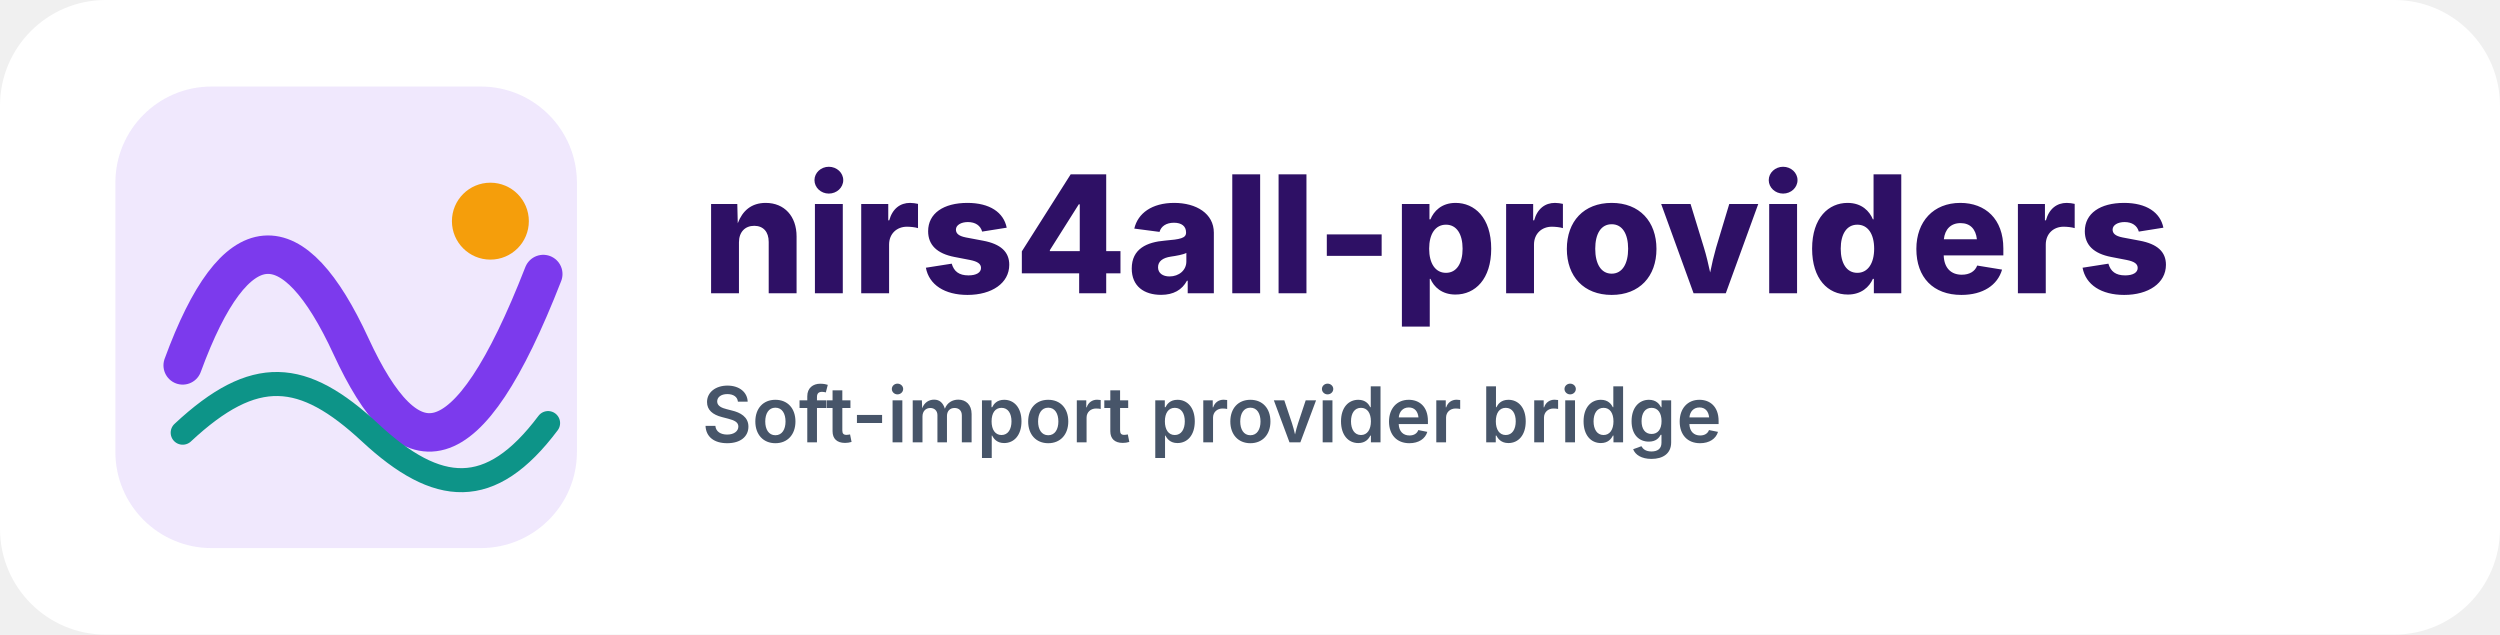
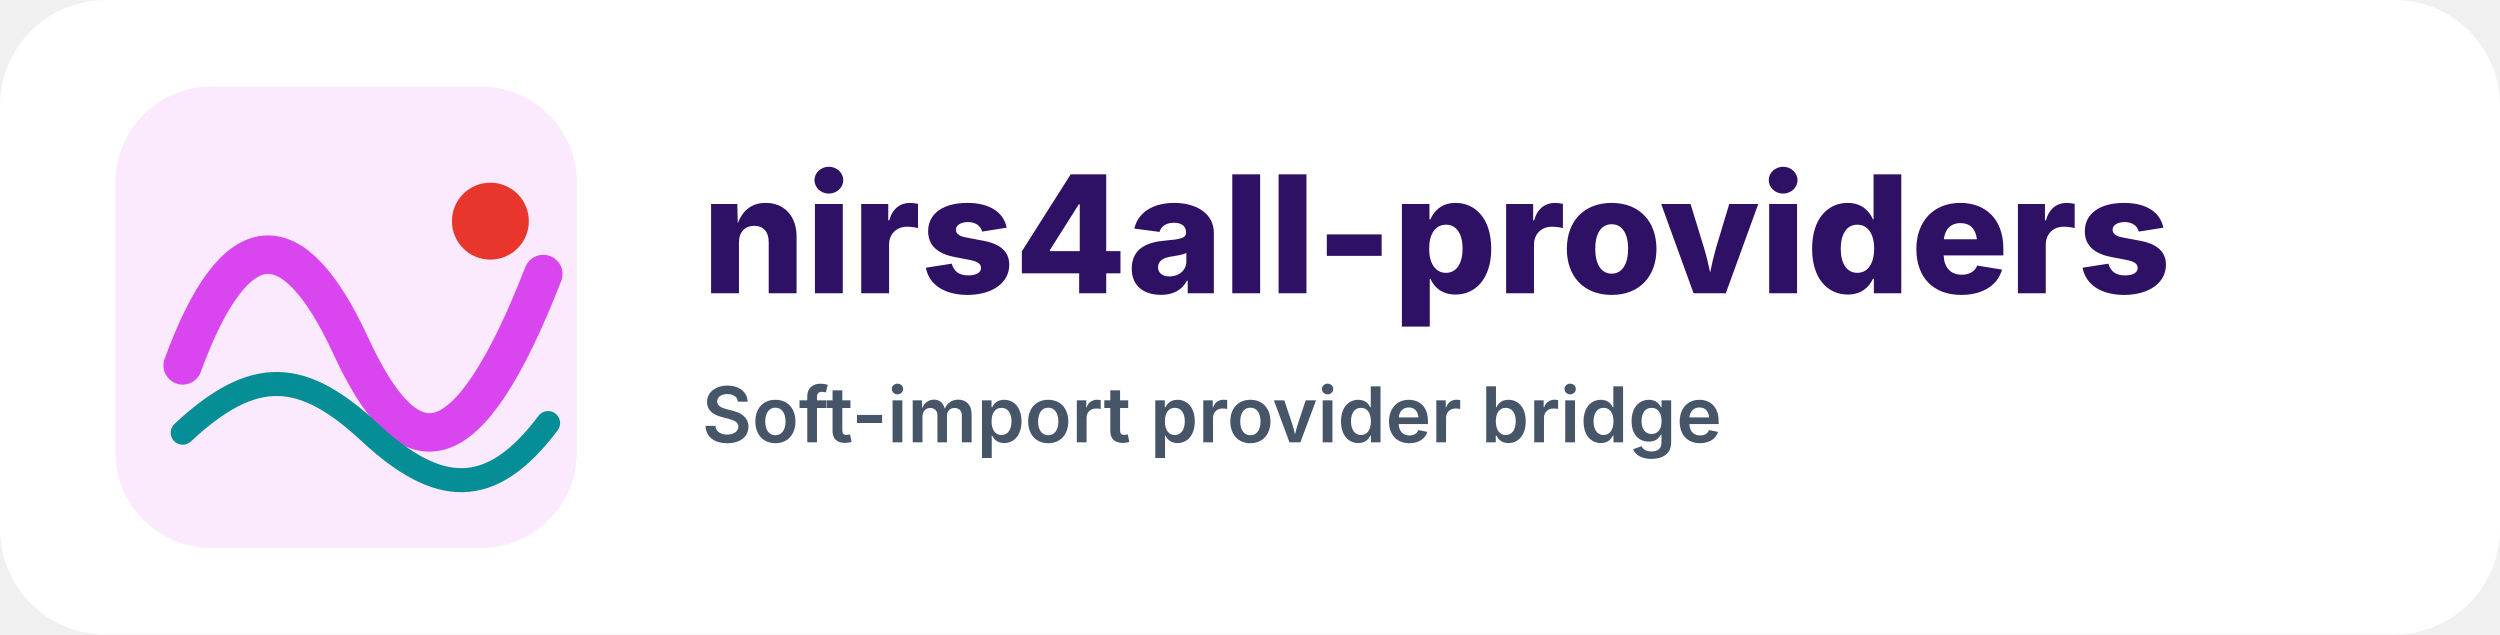
<svg xmlns="http://www.w3.org/2000/svg" viewBox="0 0 520 132" role="img" aria-labelledby="nirs4all-providers-horizontal-title">
  <rect width="520" height="132" rx="22" fill="#ffffff" />
  <g transform="translate(24 18)">
-     <rect width="96" height="96" rx="20" fill="#7c3aed" opacity=".12" />
-     <path d="M14 58C25 28 37 28 49 54s24 26 40-15" fill="none" stroke="#7c3aed" stroke-width="8" stroke-linecap="round" />
-     <path d="M14 72C29 58 39 59 53 72s25 14 37-2" fill="none" stroke="#0d9488" stroke-width="5" stroke-linecap="round" />
-     <circle cx="78" cy="28" r="8" fill="#f59e0b" />
+     <rect width="96" height="96" rx="20" fill="#D946EF" opacity=".12" />
+     <path d="M14 58C25 28 37 28 49 54s24 26 40-15" fill="none" stroke="#D946EF" stroke-width="8" stroke-linecap="round" />
+     <path d="M14 72C29 58 39 59 53 72s25 14 37-2" fill="none" stroke="#058E96" stroke-width="5" stroke-linecap="round" />
+     <circle cx="78" cy="28" r="8" fill="#E9362D" />
  </g>
  <text x="146" y="61" fill="#2e1065" font-family="Inter, Arial, sans-serif" font-size="34" font-weight="800">nirs4all-providers</text>
  <text x="146" y="92" fill="#475569" font-family="Inter, Arial, sans-serif" font-size="16" font-weight="600">Soft-import provider bridge</text>
</svg>
